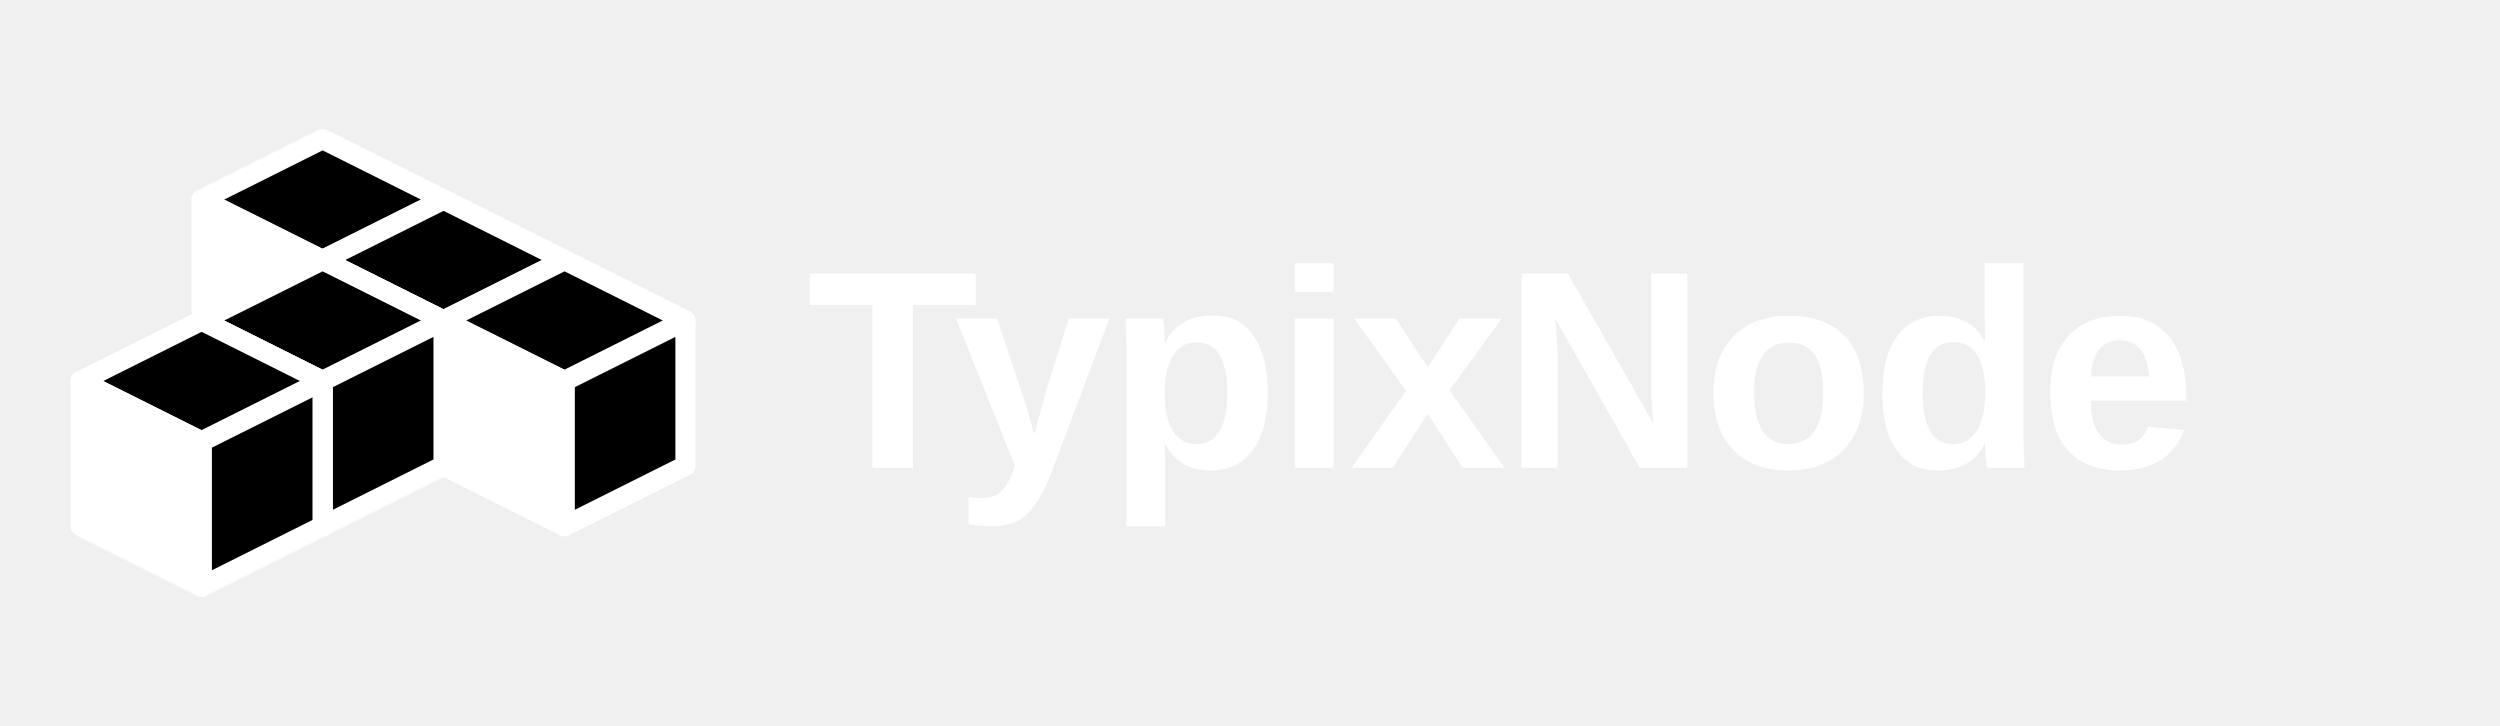
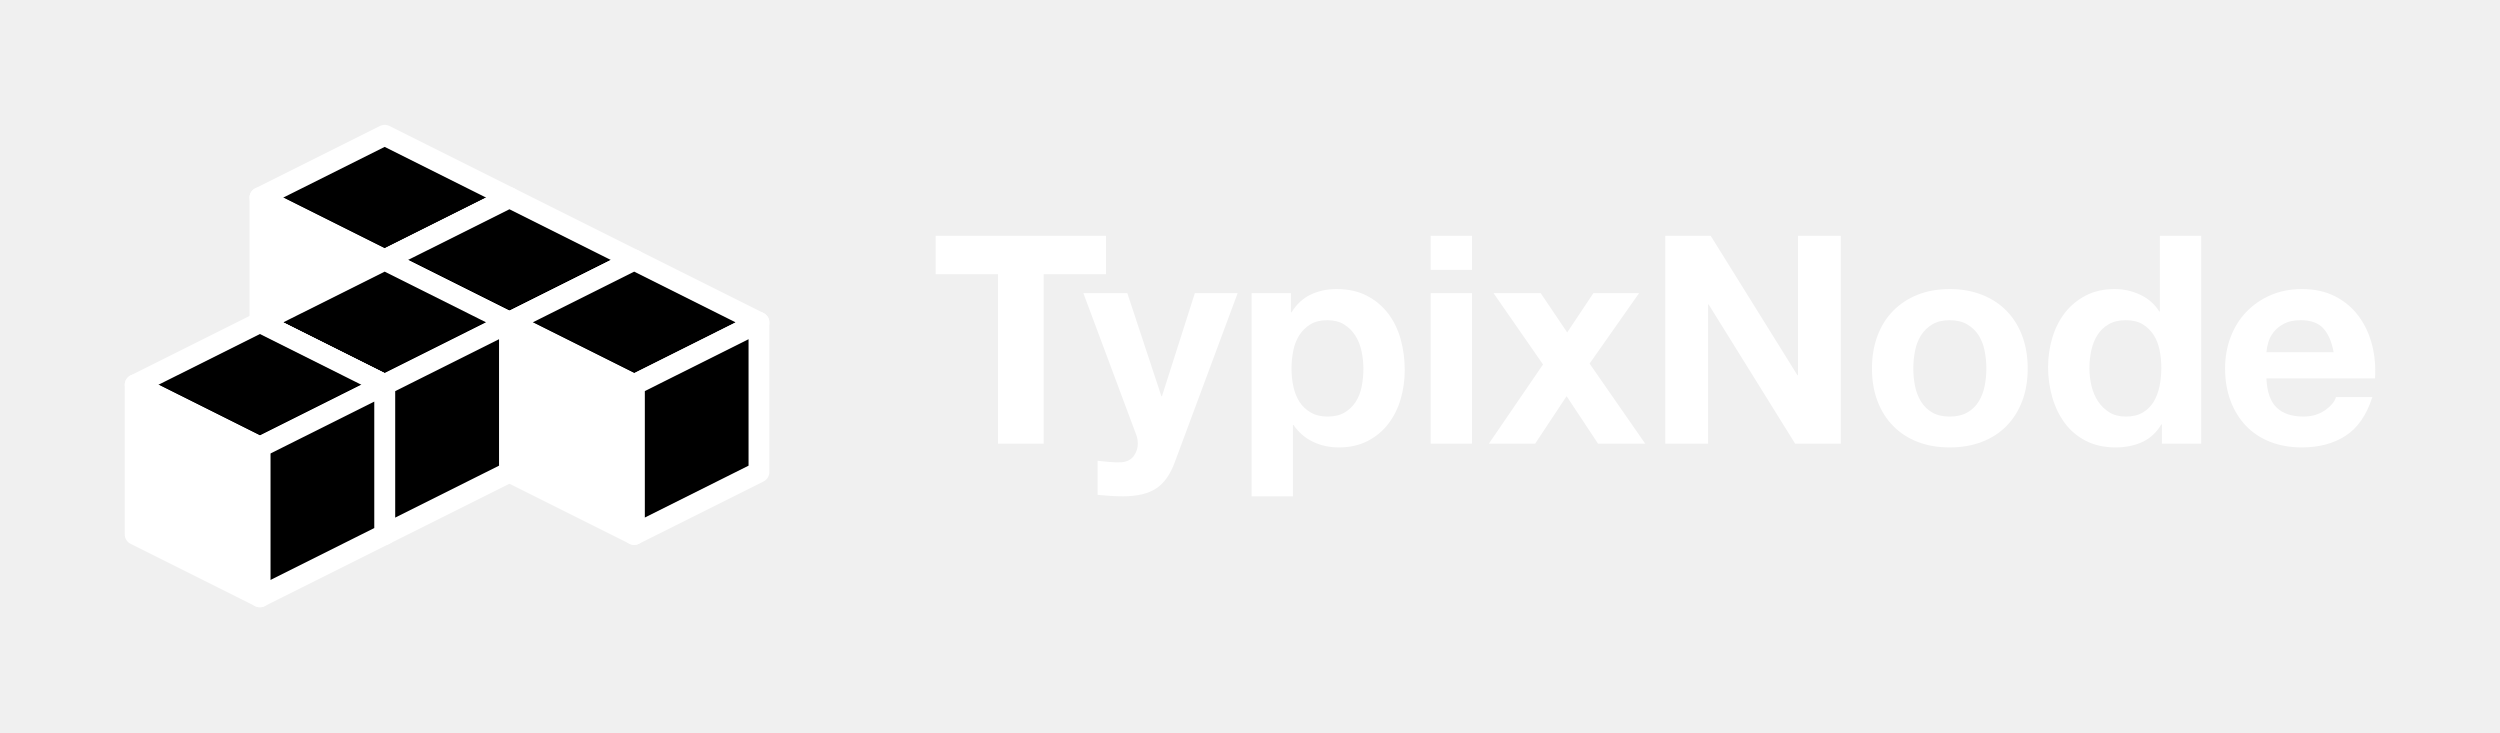
- <svg xmlns="http://www.w3.org/2000/svg" width="620" height="180" viewBox="0 0 620 180">
-   <polygon points="80.0,34.5 110.0,49.5 80.0,64.5 50.0,49.5" fill="#000" stroke="#fff" stroke-width="5" stroke-linejoin="round" />
-   <polygon points="110.0,49.5 80.0,64.5 80.0,100.5 110.0,85.5" fill="#000" stroke="#fff" stroke-width="5" stroke-linejoin="round" />
-   <polygon points="50.0,49.5 80.0,64.5 80.0,100.5 50.0,85.5" fill="#fff" stroke="#fff" stroke-width="5" stroke-linejoin="round" />
-   <polygon points="110.0,49.5 140.0,64.5 110.0,79.5 80.0,64.5" fill="#000" stroke="#fff" stroke-width="5" stroke-linejoin="round" />
-   <polygon points="140.0,64.5 110.0,79.5 110.0,115.5 140.0,100.5" fill="#000" stroke="#fff" stroke-width="5" stroke-linejoin="round" />
-   <polygon points="80.0,64.5 110.0,79.5 110.0,115.5 80.0,100.5" fill="#fff" stroke="#fff" stroke-width="5" stroke-linejoin="round" />
-   <polygon points="140.0,64.5 170.0,79.5 140.0,94.5 110.0,79.5" fill="#000" stroke="#fff" stroke-width="5" stroke-linejoin="round" />
-   <polygon points="170.0,79.5 140.0,94.5 140.0,130.5 170.0,115.5" fill="#000" stroke="#fff" stroke-width="5" stroke-linejoin="round" />
-   <polygon points="110.0,79.5 140.0,94.5 140.0,130.5 110.0,115.5" fill="#fff" stroke="#fff" stroke-width="5" stroke-linejoin="round" />
-   <polygon points="80.0,64.5 110.0,79.5 80.0,94.5 50.0,79.5" fill="#000" stroke="#fff" stroke-width="5" stroke-linejoin="round" />
-   <polygon points="110.0,79.5 80.0,94.5 80.0,130.5 110.0,115.5" fill="#000" stroke="#fff" stroke-width="5" stroke-linejoin="round" />
-   <polygon points="50.0,79.5 80.0,94.5 80.0,130.5 50.0,115.5" fill="#fff" stroke="#fff" stroke-width="5" stroke-linejoin="round" />
-   <polygon points="50.0,79.5 80.0,94.5 50.0,109.5 20.0,94.5" fill="#000" stroke="#fff" stroke-width="5" stroke-linejoin="round" />
-   <polygon points="80.0,94.5 50.0,109.5 50.0,145.5 80.0,130.5" fill="#000" stroke="#fff" stroke-width="5" stroke-linejoin="round" />
-   <polygon points="20.0,94.5 50.0,109.5 50.0,145.5 20.0,130.5" fill="#fff" stroke="#fff" stroke-width="5" stroke-linejoin="round" />
-   <text x="200" y="116" font-family="Helvetica Neue, Arial, sans-serif" font-weight="800" font-size="70" letter-spacing="-1" fill="#fff">TypixNode</text>
+ <svg xmlns="http://www.w3.org/2000/svg" width="601" height="176" viewBox="-30.00 -88.00 601.16 176.00">
+   <polygon points="62.50,-55.50 92.50,-40.50 62.50,-25.50 32.50,-40.50" fill="#000" stroke="#fff" stroke-width="5" stroke-linejoin="round" />
+   <polygon points="92.50,-40.50 62.50,-25.50 62.50,10.50 92.50,-4.50" fill="#000" stroke="#fff" stroke-width="5" stroke-linejoin="round" />
+   <polygon points="32.50,-40.50 62.50,-25.50 62.50,10.50 32.50,-4.50" fill="#fff" stroke="#fff" stroke-width="5" stroke-linejoin="round" />
+   <polygon points="92.50,-40.50 122.50,-25.50 92.50,-10.50 62.50,-25.50" fill="#000" stroke="#fff" stroke-width="5" stroke-linejoin="round" />
+   <polygon points="122.50,-25.50 92.50,-10.50 92.50,25.50 122.50,10.50" fill="#000" stroke="#fff" stroke-width="5" stroke-linejoin="round" />
+   <polygon points="62.50,-25.50 92.50,-10.50 92.50,25.50 62.50,10.50" fill="#fff" stroke="#fff" stroke-width="5" stroke-linejoin="round" />
+   <polygon points="122.50,-25.50 152.50,-10.50 122.50,4.50 92.50,-10.50" fill="#000" stroke="#fff" stroke-width="5" stroke-linejoin="round" />
+   <polygon points="152.50,-10.50 122.50,4.50 122.50,40.50 152.50,25.50" fill="#000" stroke="#fff" stroke-width="5" stroke-linejoin="round" />
+   <polygon points="92.50,-10.50 122.50,4.50 122.50,40.50 92.50,25.50" fill="#fff" stroke="#fff" stroke-width="5" stroke-linejoin="round" />
+   <polygon points="62.50,-25.50 92.50,-10.50 62.50,4.50 32.50,-10.50" fill="#000" stroke="#fff" stroke-width="5" stroke-linejoin="round" />
+   <polygon points="92.50,-10.50 62.50,4.50 62.50,40.50 92.50,25.50" fill="#000" stroke="#fff" stroke-width="5" stroke-linejoin="round" />
+   <polygon points="32.50,-10.50 62.50,4.50 62.50,40.50 32.50,25.50" fill="#fff" stroke="#fff" stroke-width="5" stroke-linejoin="round" />
+   <polygon points="32.50,-10.50 62.50,4.50 32.50,19.50 2.50,4.50" fill="#000" stroke="#fff" stroke-width="5" stroke-linejoin="round" />
+   <polygon points="62.50,4.50 32.50,19.50 32.50,55.50 62.50,40.50" fill="#000" stroke="#fff" stroke-width="5" stroke-linejoin="round" />
+   <polygon points="2.50,4.50 32.50,19.50 32.50,55.50 2.50,40.50" fill="#fff" stroke="#fff" stroke-width="5" stroke-linejoin="round" />
+   <path d="M209.98 -22.085V18.655H220.97V-22.085H235.95V-31.325H195.0V-22.085Z" fill="#fff" />
+   <path d="M252.49 23.135 267.61 -17.535H257.32L249.41 7.245H249.27L241.08 -17.535H230.51L243.18 16.415Q243.6 17.465 243.6 18.655Q243.6 20.265 242.655 21.595Q241.71 22.925 239.75 23.135Q238.28 23.205 236.81 23.065Q235.34 22.925 233.94 22.785V30.975Q235.48 31.115 236.985 31.22Q238.49 31.325 240.03 31.325Q245.14 31.325 248.01 29.435Q250.88 27.545 252.49 23.135Z" fill="#fff" />
+   <path d="M289.24 12.145Q286.86 12.145 285.18 11.165Q283.5 10.185 282.485 8.61Q281.47 7.035 281.015 4.935Q280.56 2.835 280.56 0.665Q280.56 -1.575 280.98 -3.675Q281.4 -5.775 282.415 -7.385Q283.43 -8.995 285.075 -10.01Q286.72 -11.025 289.17 -11.025Q291.55 -11.025 293.195 -10.01Q294.84 -8.995 295.89 -7.35Q296.94 -5.705 297.395 -3.605Q297.85 -1.505 297.85 0.665Q297.85 2.835 297.43 4.935Q297.01 7.035 295.995 8.61Q294.98 10.185 293.335 11.165Q291.69 12.145 289.24 12.145ZM270.97 -17.535V31.325H280.91V14.175H281.05Q282.87 16.835 285.705 18.2Q288.54 19.565 291.9 19.565Q295.89 19.565 298.865 18.025Q301.84 16.485 303.835 13.895Q305.83 11.305 306.81 7.945Q307.79 4.585 307.79 0.945Q307.79 -2.905 306.81 -6.44Q305.83 -9.975 303.8 -12.635Q301.77 -15.295 298.69 -16.905Q295.61 -18.515 291.34 -18.515Q287.98 -18.515 285.18 -17.185Q282.38 -15.855 280.56 -12.915H280.42V-17.535Z" fill="#fff" />
+   <path d="M323.96 -23.135V-31.325H314.02V-23.135ZM314.02 -17.535V18.655H323.96V-17.535Z" fill="#fff" />
+   <path d="M341.04 -0.385 328.02 18.655H339.15L346.71 7.245L354.27 18.655H365.61L352.24 -0.595L364.14 -17.535H353.15L346.85 -8.085L340.48 -17.535H329.14Z" fill="#fff" />
+   <path d="M370.44 -31.325V18.655H380.73V-14.805H380.87L401.66 18.655H412.65V-31.325H402.36V2.205H402.22L381.36 -31.325Z" fill="#fff" />
+   <path d="M430.08 0.595Q430.08 -1.575 430.5 -3.675Q430.92 -5.775 431.935 -7.385Q432.95 -8.995 434.63 -10.01Q436.31 -11.025 438.83 -11.025Q441.35 -11.025 443.065 -10.01Q444.78 -8.995 445.795 -7.385Q446.81 -5.775 447.23 -3.675Q447.65 -1.575 447.65 0.595Q447.65 2.765 447.23 4.83Q446.81 6.895 445.795 8.54Q444.78 10.185 443.065 11.165Q441.35 12.145 438.83 12.145Q436.31 12.145 434.63 11.165Q432.95 10.185 431.935 8.54Q430.92 6.895 430.5 4.83Q430.08 2.765 430.08 0.595ZM420.14 0.595Q420.14 4.935 421.47 8.435Q422.8 11.935 425.25 14.42Q427.7 16.905 431.13 18.235Q434.56 19.565 438.83 19.565Q443.1 19.565 446.565 18.235Q450.03 16.905 452.48 14.42Q454.93 11.935 456.26 8.435Q457.59 4.935 457.59 0.595Q457.59 -3.745 456.26 -7.28Q454.93 -10.815 452.48 -13.3Q450.03 -15.785 446.565 -17.15Q443.1 -18.515 438.83 -18.515Q434.56 -18.515 431.13 -17.15Q427.7 -15.785 425.25 -13.3Q422.8 -10.815 421.47 -7.28Q420.14 -3.745 420.14 0.595Z" fill="#fff" />
+   <path d="M489.72 0.455Q489.72 2.695 489.3 4.795Q488.88 6.895 487.9 8.54Q486.92 10.185 485.275 11.165Q483.63 12.145 481.18 12.145Q478.87 12.145 477.225 11.13Q475.58 10.115 474.495 8.47Q473.41 6.825 472.92 4.725Q472.43 2.625 472.43 0.525Q472.43 -1.715 472.885 -3.78Q473.34 -5.845 474.355 -7.455Q475.37 -9.065 477.05 -10.045Q478.73 -11.025 481.18 -11.025Q483.63 -11.025 485.24 -10.045Q486.85 -9.065 487.865 -7.49Q488.88 -5.915 489.3 -3.85Q489.72 -1.785 489.72 0.455ZM489.86 14.035V18.655H499.31V-31.325H489.37V-13.125H489.23Q487.55 -15.785 484.645 -17.15Q481.74 -18.515 478.52 -18.515Q474.53 -18.515 471.52 -16.94Q468.51 -15.365 466.515 -12.775Q464.52 -10.185 463.505 -6.79Q462.49 -3.395 462.49 0.245Q462.49 4.025 463.505 7.525Q464.52 11.025 466.515 13.72Q468.51 16.415 471.59 17.99Q474.67 19.565 478.73 19.565Q482.3 19.565 485.135 18.27Q487.97 16.975 489.72 14.035Z" fill="#fff" />
+   <path d="M531.16 -3.325H514.99Q515.06 -4.375 515.445 -5.705Q515.83 -7.035 516.775 -8.225Q517.72 -9.415 519.295 -10.22Q520.87 -11.025 523.25 -11.025Q526.89 -11.025 528.675 -9.065Q530.46 -7.105 531.16 -3.325ZM514.99 2.975H541.1Q541.38 -1.225 540.4 -5.075Q539.42 -8.925 537.215 -11.935Q535.01 -14.945 531.58 -16.73Q528.15 -18.515 523.53 -18.515Q519.4 -18.515 516.005 -17.045Q512.61 -15.575 510.16 -13.02Q507.71 -10.465 506.38 -6.965Q505.05 -3.465 505.05 0.595Q505.05 4.795 506.345 8.295Q507.64 11.795 510.02 14.315Q512.4 16.835 515.83 18.2Q519.26 19.565 523.53 19.565Q529.69 19.565 534.03 16.765Q538.37 13.965 540.47 7.455H531.72Q531.23 9.135 529.06 10.64Q526.89 12.145 523.88 12.145Q519.68 12.145 517.44 9.975Q515.2 7.805 514.99 2.975Z" fill="#fff" />
</svg>
